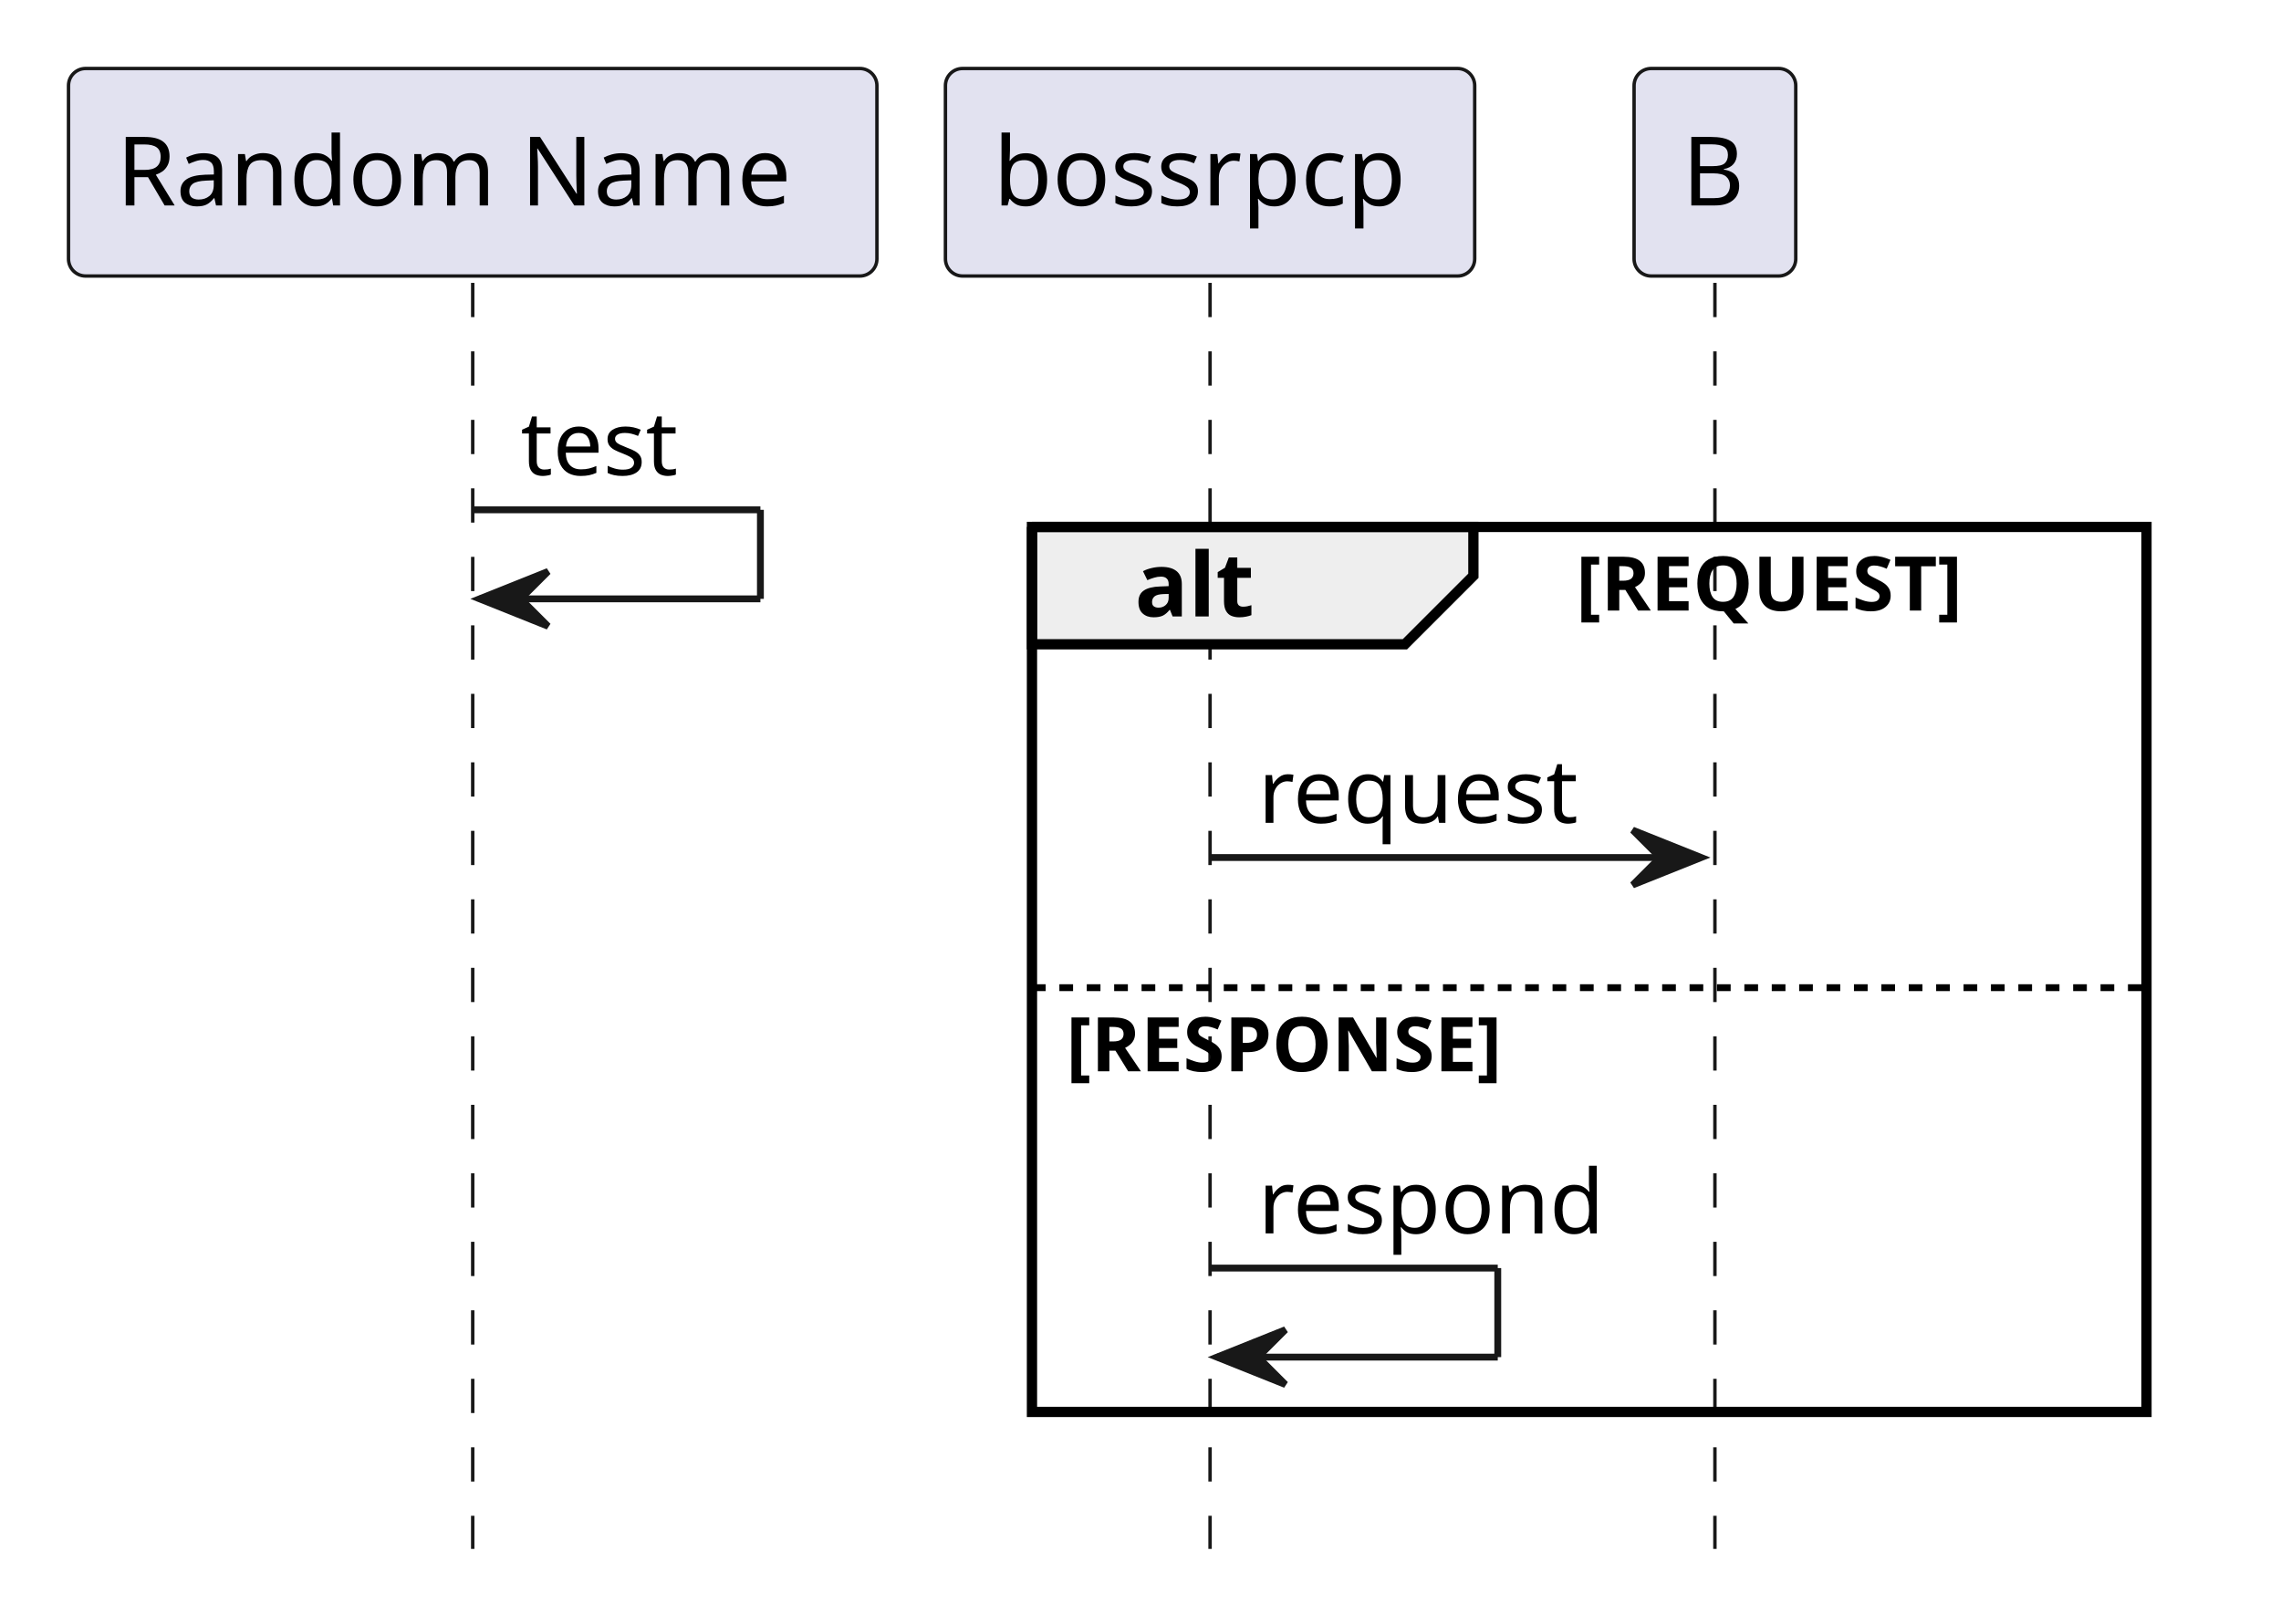
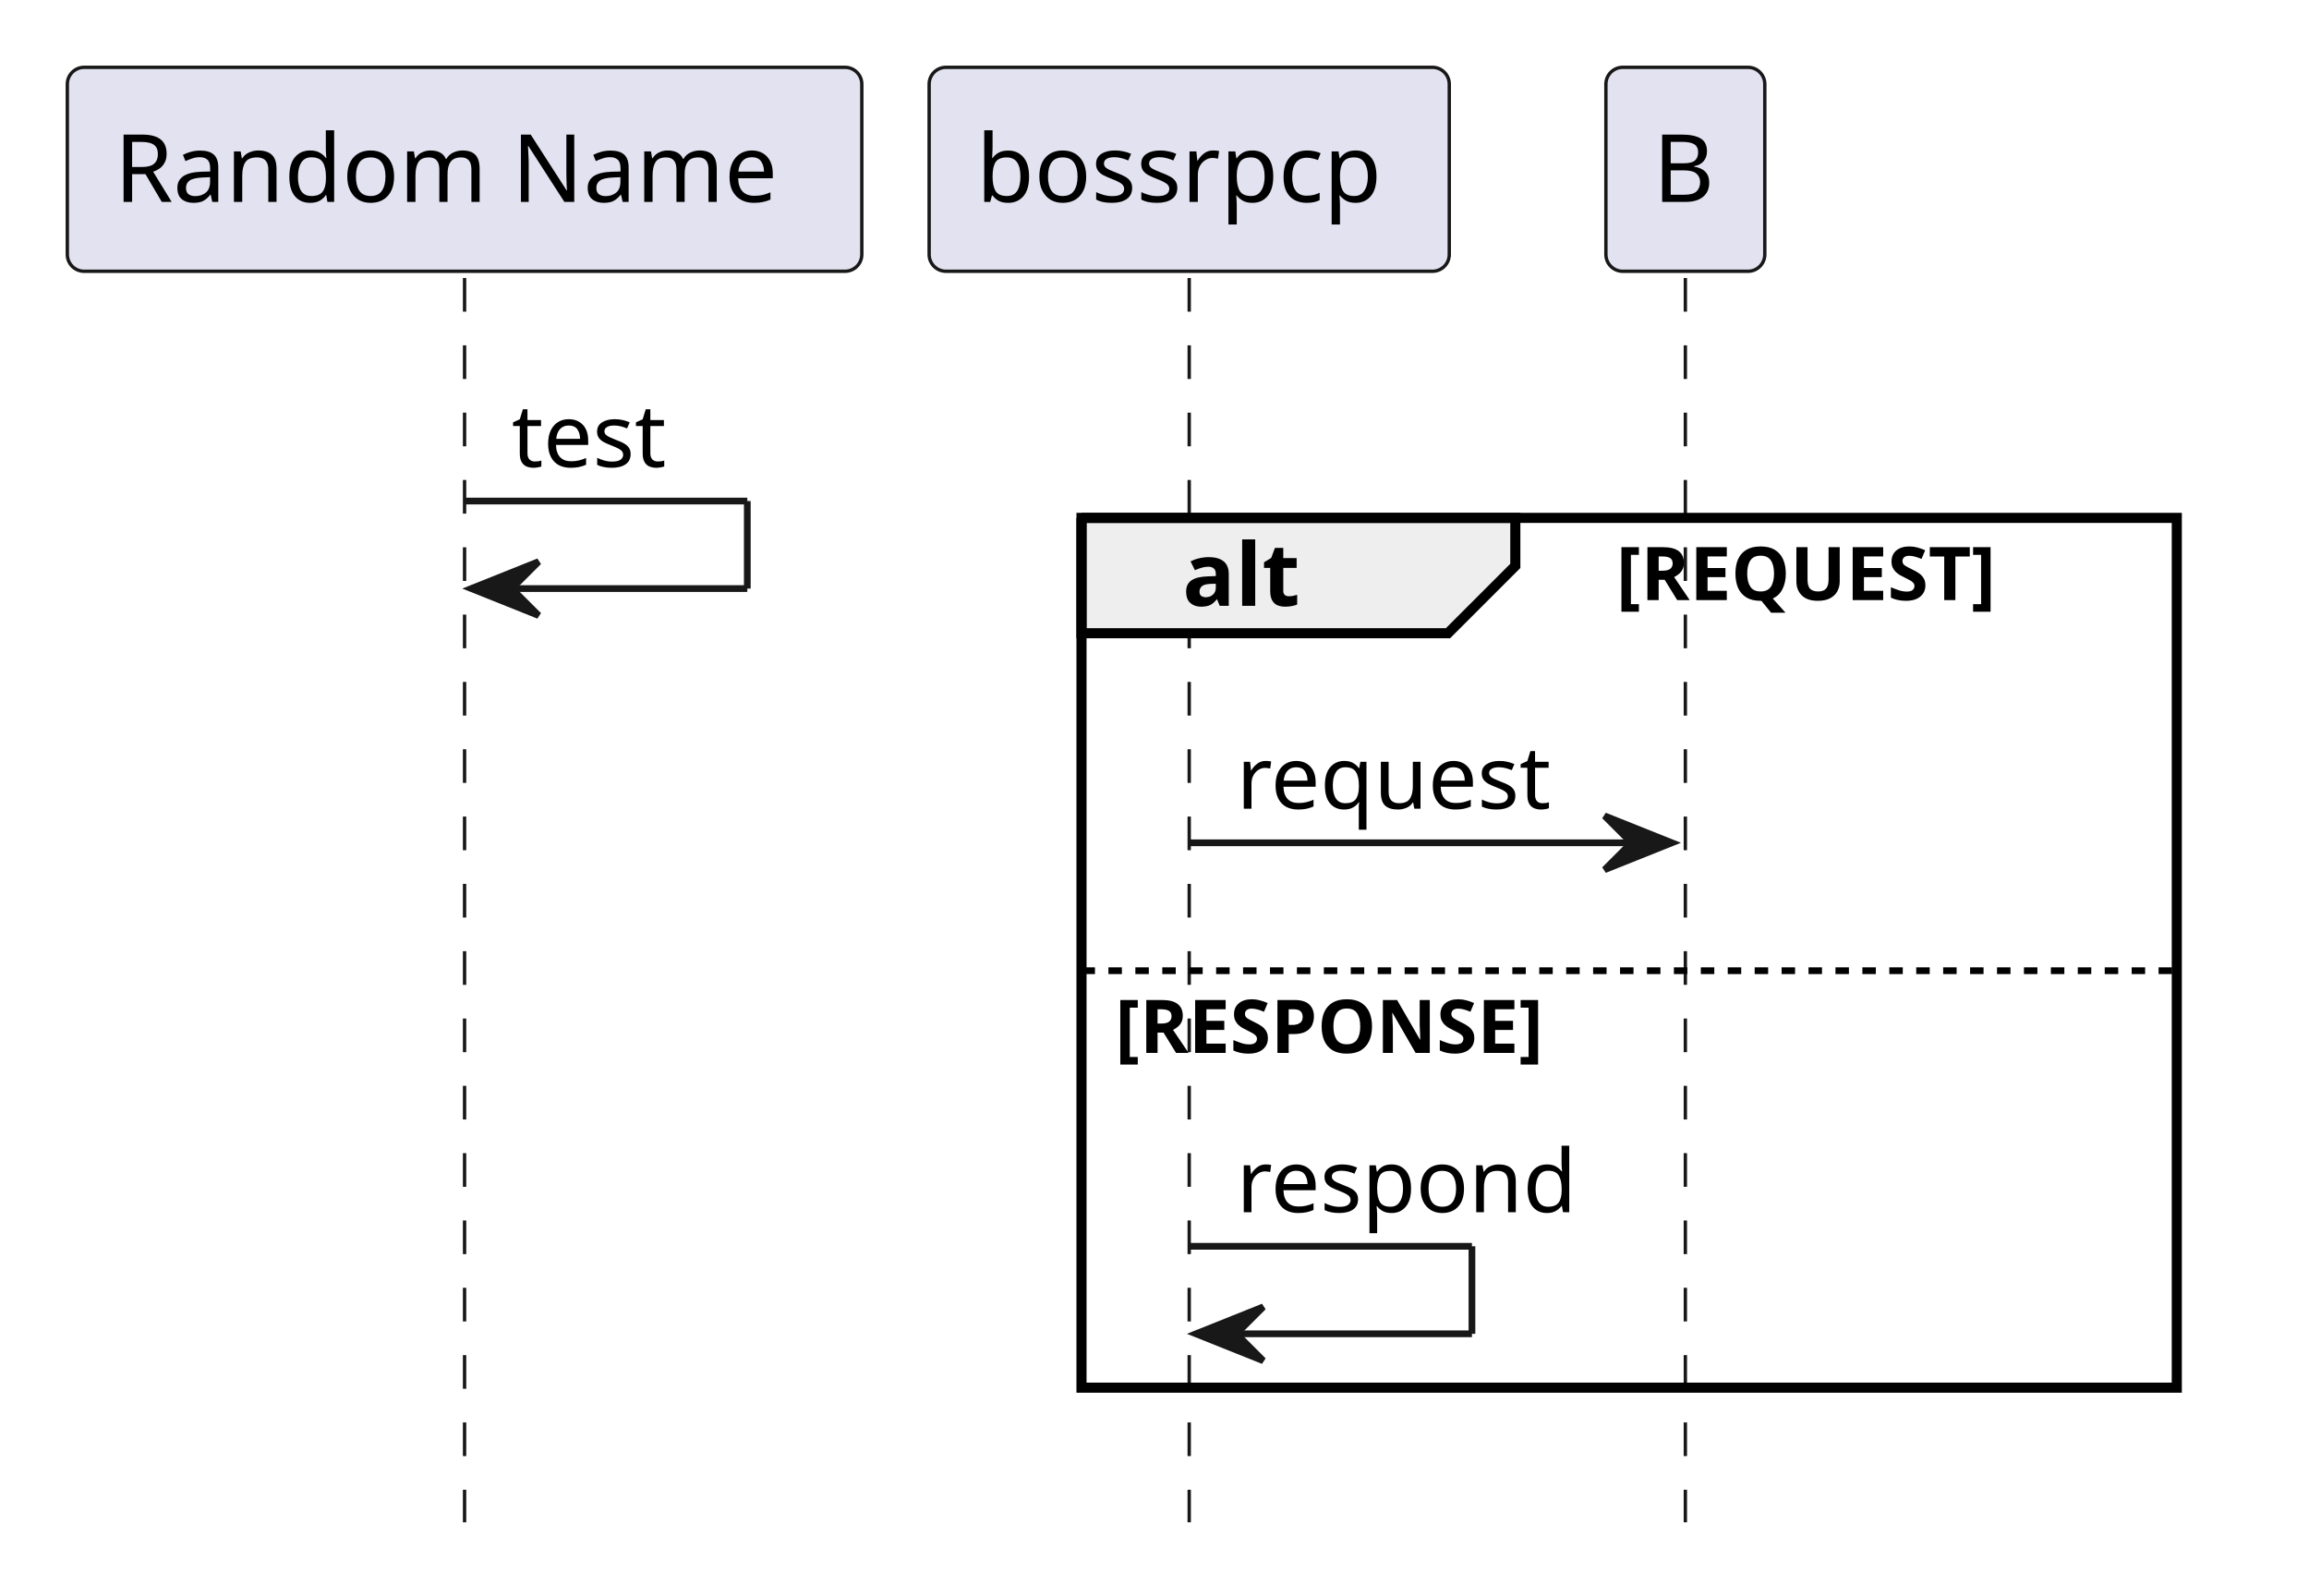
- <svg xmlns="http://www.w3.org/2000/svg" contentStyleType="text/css" data-diagram-type="SEQUENCE" height="237px" preserveAspectRatio="none" style="width:333px;height:237px;background:#FFFFFF;" version="1.1" viewBox="0 0 333 237" width="333px" zoomAndPan="magnify">
+ <svg xmlns="http://www.w3.org/2000/svg" contentStyleType="text/css" data-diagram-type="SEQUENCE" height="237px" preserveAspectRatio="none" style="width:343px;height:237px;background:#FFFFFF;" version="1.1" viewBox="0 0 343 237" width="343px" zoomAndPan="magnify">
  <defs />
  <g>
    <g>
      <rect fill="#000000" fill-opacity="0" height="184.836" width="8" x="65.511" y="41.297" />
      <line style="stroke:#181818;stroke-width:0.5;stroke-dasharray:5,5;" x1="69.011" x2="69.011" y1="41.297" y2="226.133" />
    </g>
    <g>
      <rect fill="#000000" fill-opacity="0" height="184.836" width="8" x="173.156" y="41.297" />
      <line style="stroke:#181818;stroke-width:0.5;stroke-dasharray:5,5;" x1="176.656" x2="176.656" y1="41.297" y2="226.133" />
    </g>
    <g>
      <rect fill="#000000" fill-opacity="0" height="184.836" width="8" x="246.858" y="41.297" />
      <line style="stroke:#181818;stroke-width:0.5;stroke-dasharray:5,5;" x1="250.358" x2="250.358" y1="41.297" y2="226.133" />
    </g>
    <rect fill="#E2E2F0" height="30.297" rx="2.5" ry="2.5" style="stroke:#181818;stroke-width:0.5;" width="118.022" x="10" y="10" />
    <text fill="#000000" font-family="sans-serif" font-size="14" lengthAdjust="spacing" textLength="104.022" x="17" y="29.995">Random Name</text>
    <rect fill="#E2E2F0" height="30.297" rx="2.5" ry="2.5" style="stroke:#181818;stroke-width:0.5;" width="77.267" x="138.023" y="10" />
    <text fill="#000000" font-family="sans-serif" font-size="14" lengthAdjust="spacing" textLength="63.267" x="145.023" y="29.995">bossrpcp</text>
    <rect fill="#E2E2F0" height="30.297" rx="2.5" ry="2.5" style="stroke:#181818;stroke-width:0.5;" width="23.605" x="238.556" y="10" />
    <text fill="#000000" font-family="sans-serif" font-size="14" lengthAdjust="spacing" textLength="9.604" x="245.556" y="29.995">B</text>
-     <path d="M150.656,76.93 L215.099,76.93 L215.099,84.062 L205.099,94.062 L150.656,94.062 L150.656,76.93" fill="#EEEEEE" style="stroke:#000000;stroke-width:1.5;" />
-     <rect fill="none" height="129.203" style="stroke:#000000;stroke-width:1.5;" width="162.705" x="150.656" y="76.93" />
-     <text fill="#000000" font-family="sans-serif" font-size="13" font-weight="700" lengthAdjust="spacing" textLength="19.443" x="165.656" y="89.997">alt</text>
-     <text fill="#000000" font-family="sans-serif" font-size="11" font-weight="700" lengthAdjust="spacing" textLength="67.262" x="230.099" y="89.14">[REQUEST]</text>
-     <line style="stroke:#000000;stroke-width:1;stroke-dasharray:2,2;" x1="150.656" x2="313.361" y1="144.195" y2="144.195" />
-     <text fill="#000000" font-family="sans-serif" font-size="11" font-weight="700" lengthAdjust="spacing" textLength="76.017" x="155.656" y="156.406">[RESPONSE]</text>
+     <path d="M160.656,76.93 L225.099,76.93 L225.099,84.062 L215.099,94.062 L160.656,94.062 L160.656,76.93" fill="#EEEEEE" style="stroke:#000000;stroke-width:1.5;" />
+     <rect fill="none" height="129.203" style="stroke:#000000;stroke-width:1.5;" width="162.705" x="160.656" y="76.93" />
+     <text fill="#000000" font-family="sans-serif" font-size="13" font-weight="700" lengthAdjust="spacing" textLength="19.443" x="175.656" y="89.997">alt</text>
+     <text fill="#000000" font-family="sans-serif" font-size="11" font-weight="700" lengthAdjust="spacing" textLength="67.262" x="240.099" y="89.14">[REQUEST]</text>
+     <line style="stroke:#000000;stroke-width:1;stroke-dasharray:2,2;" x1="160.656" x2="323.361" y1="144.195" y2="144.195" />
+     <text fill="#000000" font-family="sans-serif" font-size="11" font-weight="700" lengthAdjust="spacing" textLength="76.017" x="165.656" y="156.406">[RESPONSE]</text>
    <polygon fill="#181818" points="238.358,121.195,248.358,125.195,238.358,129.195,242.358,125.195" style="stroke:#181818;stroke-width:1;" />
    <line style="stroke:#181818;stroke-width:1;" x1="176.656" x2="244.358" y1="125.195" y2="125.195" />
    <text fill="#000000" font-family="sans-serif" font-size="13" lengthAdjust="spacing" textLength="49.702" x="183.656" y="120.129">request</text>
    <line style="stroke:#181818;stroke-width:1;" x1="176.656" x2="218.656" y1="185.133" y2="185.133" />
    <line style="stroke:#181818;stroke-width:1;" x1="218.656" x2="218.656" y1="185.133" y2="198.133" />
    <line style="stroke:#181818;stroke-width:1;" x1="177.656" x2="218.656" y1="198.133" y2="198.133" />
    <polygon fill="#181818" points="187.656,194.133,177.656,198.133,187.656,202.133,183.656,198.133" style="stroke:#181818;stroke-width:1;" />
    <text fill="#000000" font-family="sans-serif" font-size="13" lengthAdjust="spacing" textLength="52.812" x="183.656" y="180.067">respond</text>
    <line style="stroke:#181818;stroke-width:1;" x1="69.011" x2="111.011" y1="74.43" y2="74.43" />
    <line style="stroke:#181818;stroke-width:1;" x1="111.011" x2="111.011" y1="74.43" y2="87.43" />
    <line style="stroke:#181818;stroke-width:1;" x1="70.011" x2="111.011" y1="87.43" y2="87.43" />
    <polygon fill="#181818" points="80.011,83.43,70.011,87.43,80.011,91.43,76.011,87.43" style="stroke:#181818;stroke-width:1;" />
    <text fill="#000000" font-family="sans-serif" font-size="13" lengthAdjust="spacing" textLength="24.965" x="76.011" y="69.364">test</text>
  </g>
</svg>
